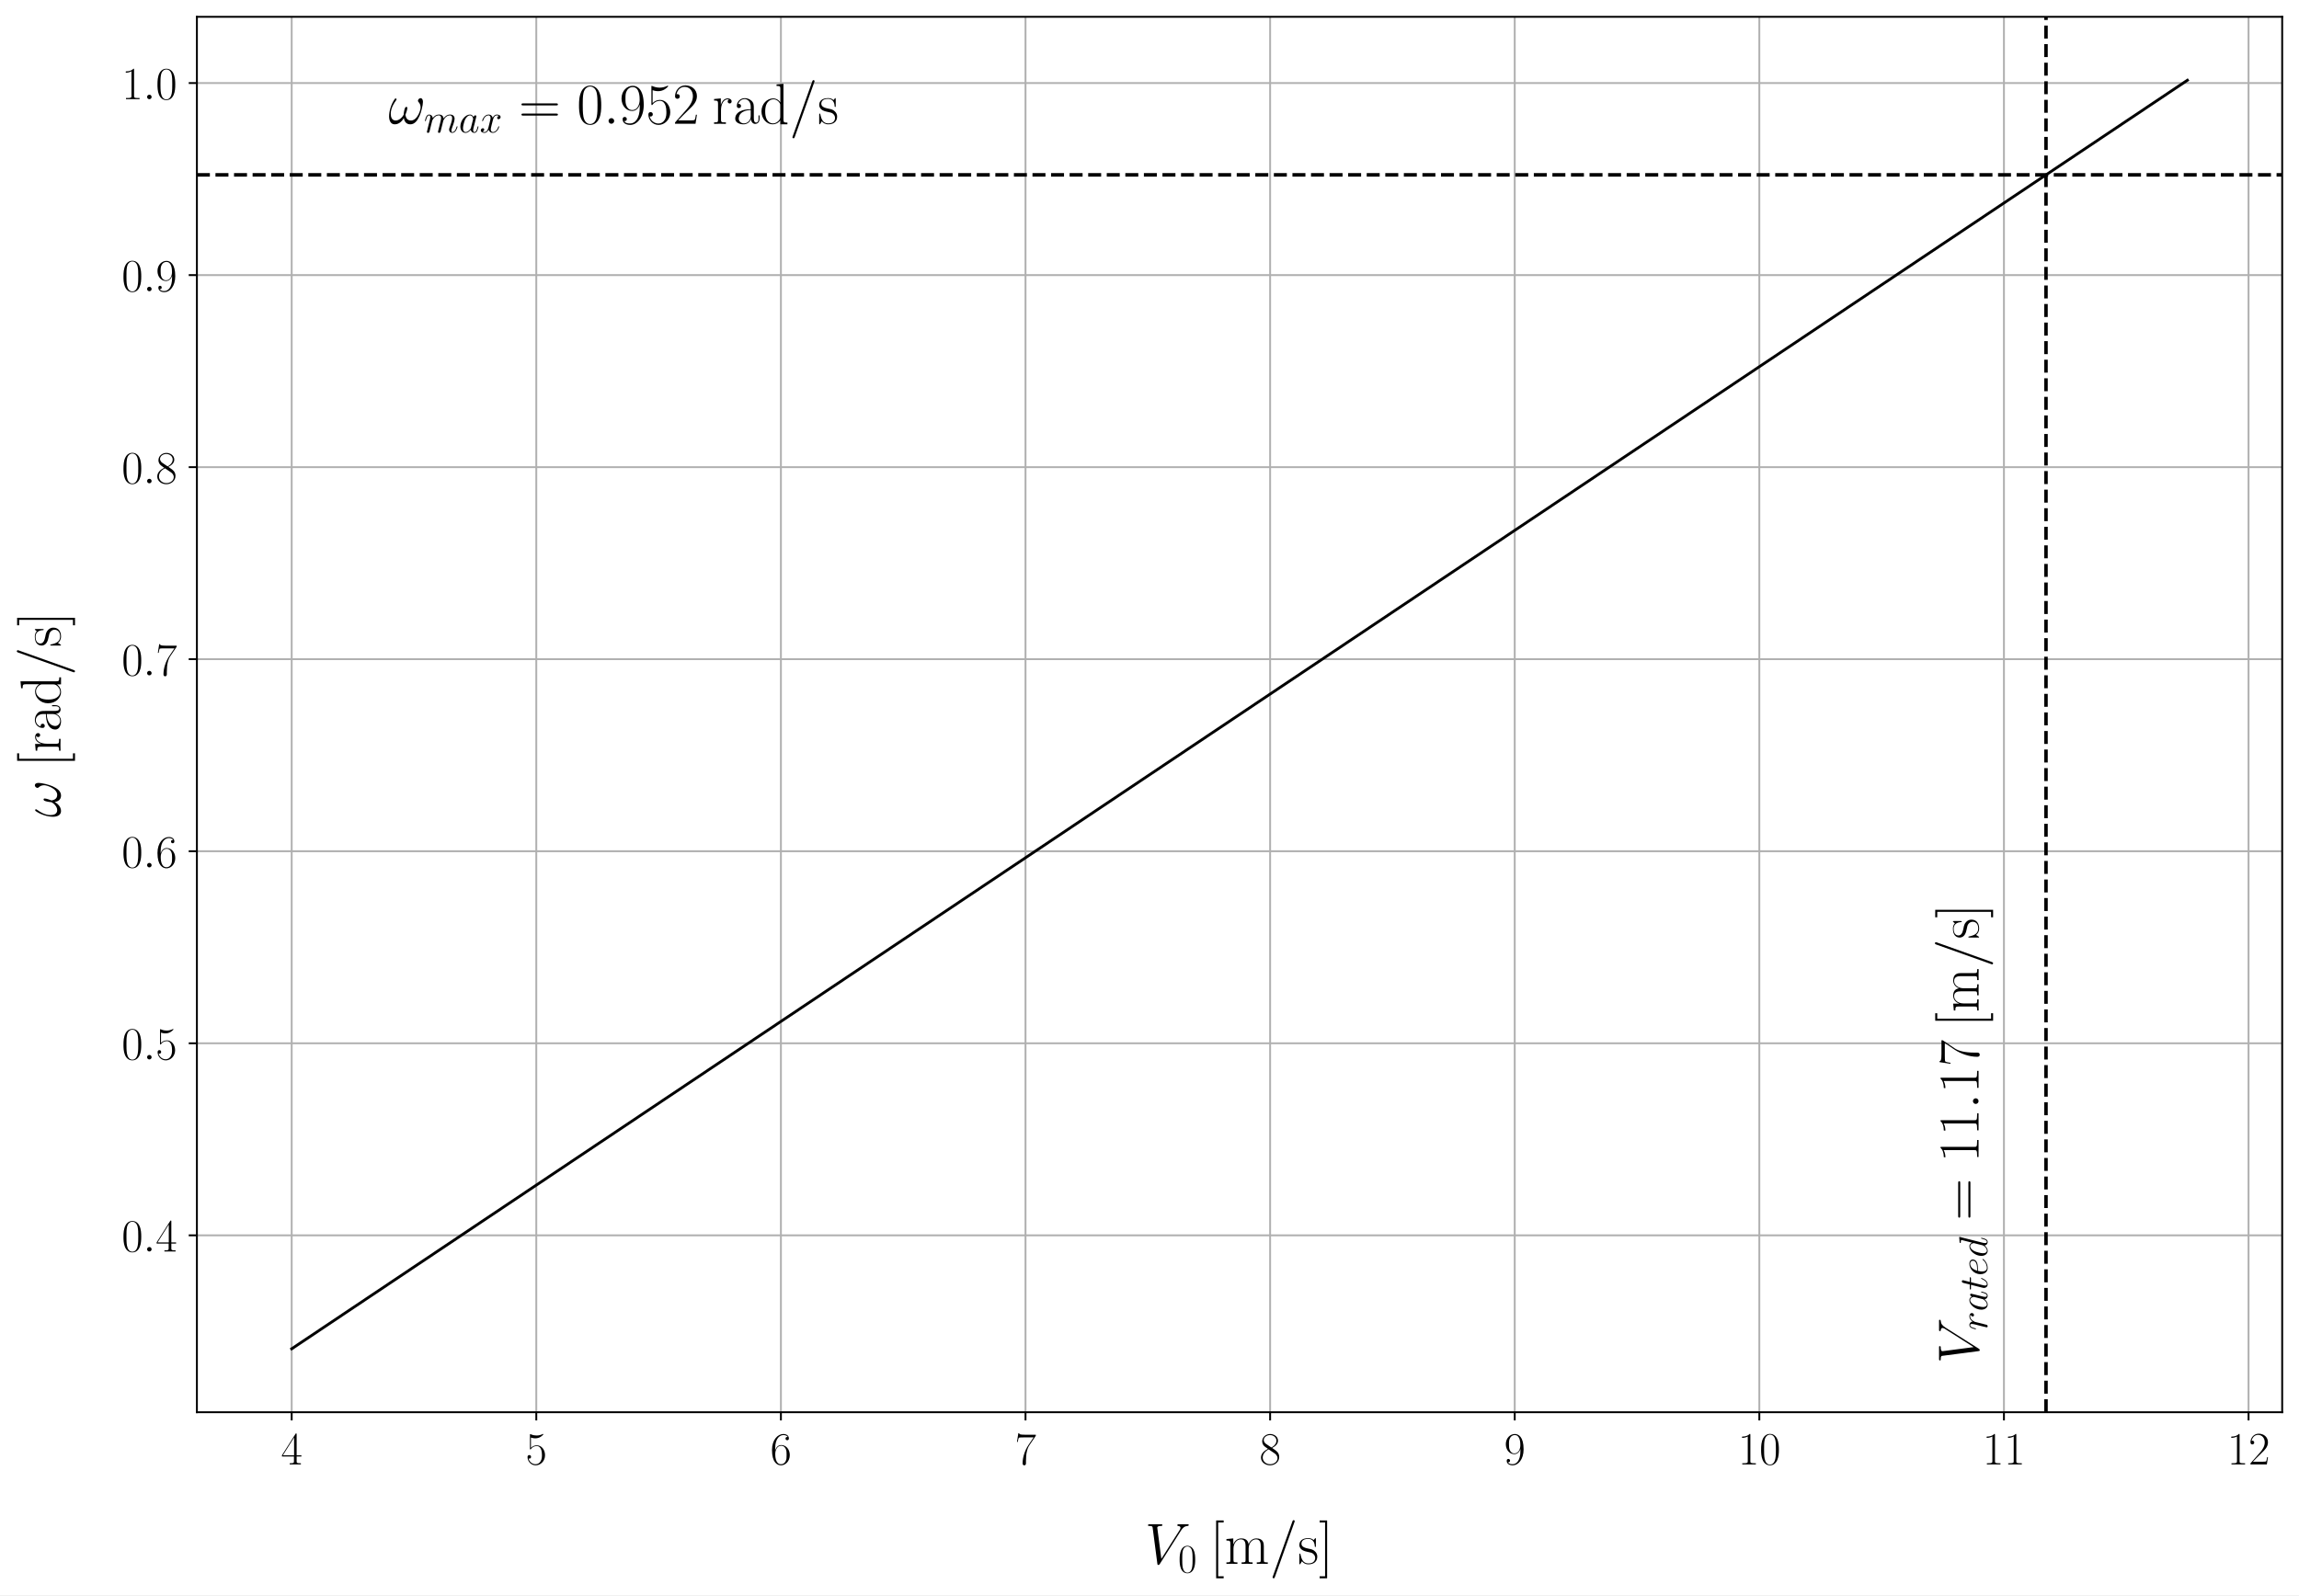
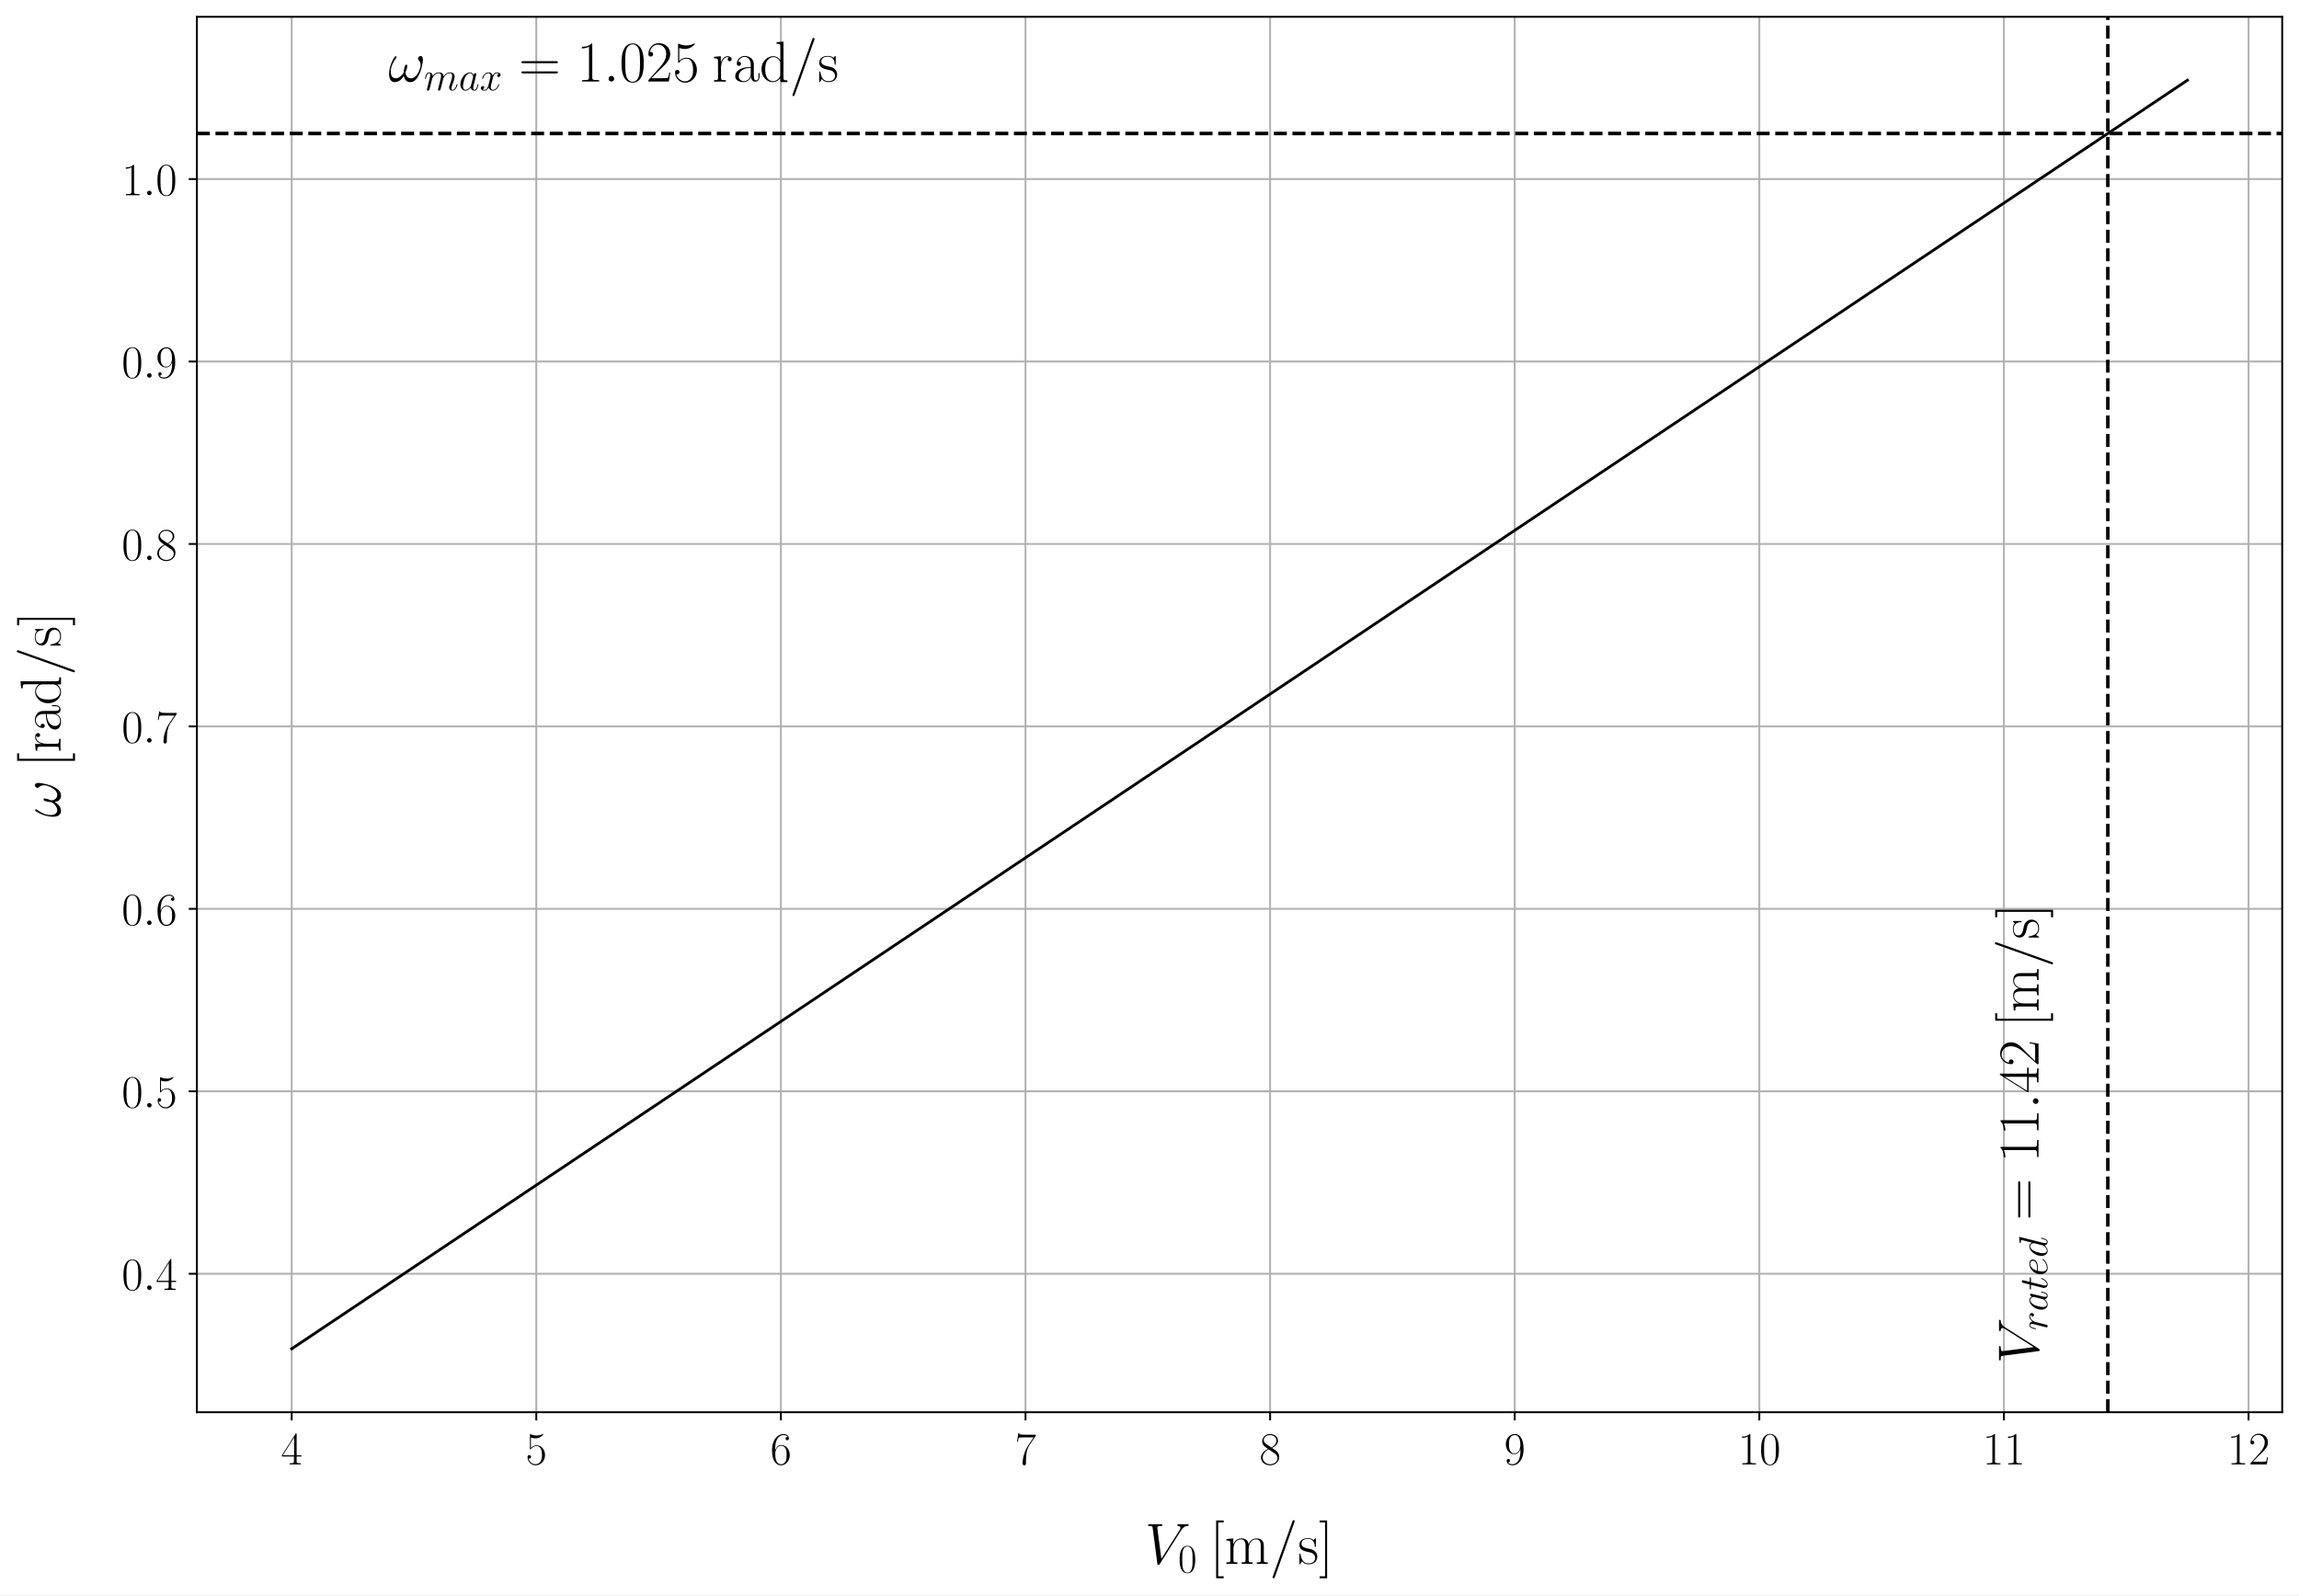
<svg xmlns="http://www.w3.org/2000/svg" xmlns:xlink="http://www.w3.org/1999/xlink" width="984.302pt" height="683.119pt" viewBox="0 0 984.302 683.119" version="1.1">
  <defs>
    <style type="text/css">*{stroke-linejoin: round; stroke-linecap: butt}</style>
  </defs>
  <g id="figure_1">
    <g id="patch_1">
      <path d="M 0 683.119  L 984.302 683.119  L 984.302 0  L 0 0  z " style="fill: #ffffff" />
    </g>
    <g id="axes_1">
      <g id="patch_2">
        <path d="M 84.302 604.8  L 977.102 604.8  L 977.102 7.2  L 84.302 7.2  z " style="fill: #ffffff" />
      </g>
      <g id="matplotlib.axis_1">
        <g id="xtick_1">
          <g id="line2d_1">
-             <path d="M 124.884 604.8  L 124.884 7.2  " clip-path="url(#pe21d56fdf6)" style="fill: none; stroke: #b0b0b0; stroke-width: 0.8; stroke-linecap: square" />
+             <path d="M 124.884 604.8  L 124.884 7.2  " clip-path="url(#p24b5af2173)" style="fill: none; stroke: #b0b0b0; stroke-width: 0.8; stroke-linecap: square" />
          </g>
          <g id="line2d_2">
            <defs>
-               <path id="me0eb60751b" d="M 0 0  L 0 3.5  " style="stroke: #000000; stroke-width: 0.8" />
+               <path id="m2cbf7dca66" d="M 0 0  L 0 3.5  " style="stroke: #000000; stroke-width: 0.8" />
            </defs>
            <g>
-               <use xlink:href="#me0eb60751b" x="124.884" y="604.8" style="stroke: #000000; stroke-width: 0.8" />
+               <use xlink:href="#m2cbf7dca66" x="124.884" y="604.8" style="stroke: #000000; stroke-width: 0.8" />
            </g>
          </g>
          <g id="text_1">
            <g transform="translate(120.315 627.137) scale(0.2 -0.2)">
              <defs>
                <path id="CMR17-34" d="M 2150 4122  C 2150 4256 2144 4256 2029 4256  L 128 1254  L 128 1088  L 1779 1088  L 1779 457  C 1779 224 1766 160 1318 160  L 1197 160  L 1197 0  C 1402 0 1747 0 1965 0  C 2182 0 2528 0 2733 0  L 2733 160  L 2611 160  C 2163 160 2150 224 2150 457  L 2150 1088  L 2803 1088  L 2803 1254  L 2150 1254  L 2150 4122  z M 1798 3703  L 1798 1254  L 256 1254  L 1798 3703  z " transform="scale(0.015625)" />
              </defs>
              <use xlink:href="#CMR17-34" transform="scale(0.996264)" />
            </g>
          </g>
        </g>
        <g id="xtick_2">
          <g id="line2d_3">
-             <path d="M 229.611 604.8  L 229.611 7.2  " clip-path="url(#pe21d56fdf6)" style="fill: none; stroke: #b0b0b0; stroke-width: 0.8; stroke-linecap: square" />
+             <path d="M 229.611 604.8  L 229.611 7.2  " clip-path="url(#p24b5af2173)" style="fill: none; stroke: #b0b0b0; stroke-width: 0.8; stroke-linecap: square" />
          </g>
          <g id="line2d_4">
            <g>
-               <use xlink:href="#me0eb60751b" x="229.611" y="604.8" style="stroke: #000000; stroke-width: 0.8" />
+               <use xlink:href="#m2cbf7dca66" x="229.611" y="604.8" style="stroke: #000000; stroke-width: 0.8" />
            </g>
          </g>
          <g id="text_2">
            <g transform="translate(225.0423 627.137) scale(0.2 -0.2)">
              <defs>
                <path id="CMR17-35" d="M 730 3692  C 794 3666 1056 3584 1325 3584  C 1920 3584 2246 3911 2432 4100  C 2432 4157 2432 4192 2394 4192  C 2387 4192 2374 4192 2323 4163  C 2099 4058 1837 3973 1517 3973  C 1325 3973 1037 3999 723 4139  C 653 4171 640 4171 634 4171  C 602 4171 595 4164 595 4037  L 595 2203  C 595 2089 595 2057 659 2057  C 691 2057 704 2070 736 2114  C 941 2401 1222 2522 1542 2522  C 1766 2522 2246 2382 2246 1289  C 2246 1085 2246 715 2054 421  C 1894 159 1645 25 1370 25  C 947 25 518 320 403 814  C 429 807 480 795 506 795  C 589 795 749 840 749 1038  C 749 1210 627 1280 506 1280  C 358 1280 262 1190 262 1011  C 262 454 704 -128 1382 -128  C 2042 -128 2669 440 2669 1264  C 2669 2030 2170 2624 1549 2624  C 1222 2624 947 2503 730 2274  L 730 3692  z " transform="scale(0.015625)" />
              </defs>
              <use xlink:href="#CMR17-35" transform="scale(0.996264)" />
            </g>
          </g>
        </g>
        <g id="xtick_3">
          <g id="line2d_5">
-             <path d="M 334.339 604.8  L 334.339 7.2  " clip-path="url(#pe21d56fdf6)" style="fill: none; stroke: #b0b0b0; stroke-width: 0.8; stroke-linecap: square" />
+             <path d="M 334.339 604.8  L 334.339 7.2  " clip-path="url(#p24b5af2173)" style="fill: none; stroke: #b0b0b0; stroke-width: 0.8; stroke-linecap: square" />
          </g>
          <g id="line2d_6">
            <g>
-               <use xlink:href="#me0eb60751b" x="334.339" y="604.8" style="stroke: #000000; stroke-width: 0.8" />
+               <use xlink:href="#m2cbf7dca66" x="334.339" y="604.8" style="stroke: #000000; stroke-width: 0.8" />
            </g>
          </g>
          <g id="text_3">
            <g transform="translate(329.7695 627.137) scale(0.2 -0.2)">
              <defs>
                <path id="CMR17-36" d="M 678 2176  C 678 3690 1395 4032 1811 4032  C 1946 4032 2272 4009 2400 3776  C 2298 3776 2106 3776 2106 3553  C 2106 3381 2246 3323 2336 3323  C 2394 3323 2566 3348 2566 3560  C 2566 3954 2246 4179 1805 4179  C 1043 4179 243 3390 243 1984  C 243 253 966 -128 1478 -128  C 2099 -128 2688 427 2688 1283  C 2688 2081 2170 2662 1517 2662  C 1126 2662 838 2407 678 1960  L 678 2176  z M 1478 25  C 691 25 691 1200 691 1436  C 691 1896 909 2560 1504 2560  C 1613 2560 1926 2560 2138 2120  C 2253 1870 2253 1609 2253 1289  C 2253 944 2253 690 2118 434  C 1978 171 1773 25 1478 25  z " transform="scale(0.015625)" />
              </defs>
              <use xlink:href="#CMR17-36" transform="scale(0.996264)" />
            </g>
          </g>
        </g>
        <g id="xtick_4">
          <g id="line2d_7">
-             <path d="M 439.066 604.8  L 439.066 7.2  " clip-path="url(#pe21d56fdf6)" style="fill: none; stroke: #b0b0b0; stroke-width: 0.8; stroke-linecap: square" />
+             <path d="M 439.066 604.8  L 439.066 7.2  " clip-path="url(#p24b5af2173)" style="fill: none; stroke: #b0b0b0; stroke-width: 0.8; stroke-linecap: square" />
          </g>
          <g id="line2d_8">
            <g>
-               <use xlink:href="#me0eb60751b" x="439.066" y="604.8" style="stroke: #000000; stroke-width: 0.8" />
+               <use xlink:href="#m2cbf7dca66" x="439.066" y="604.8" style="stroke: #000000; stroke-width: 0.8" />
            </g>
          </g>
          <g id="text_4">
            <g transform="translate(434.4968 627.137) scale(0.2 -0.2)">
              <defs>
                <path id="CMR17-37" d="M 2886 3941  L 2886 4081  L 1382 4081  C 634 4081 621 4165 595 4288  L 480 4288  L 294 3094  L 410 3094  C 429 3215 474 3540 550 3661  C 589 3712 1062 3712 1171 3712  L 2579 3712  L 1869 2661  C 1395 1954 1069 999 1069 165  C 1069 89 1069 -128 1299 -128  C 1530 -128 1530 89 1530 171  L 1530 465  C 1530 1508 1709 2196 2003 2636  L 2886 3941  z " transform="scale(0.015625)" />
              </defs>
              <use xlink:href="#CMR17-37" transform="scale(0.996264)" />
            </g>
          </g>
        </g>
        <g id="xtick_5">
          <g id="line2d_9">
-             <path d="M 543.793 604.8  L 543.793 7.2  " clip-path="url(#pe21d56fdf6)" style="fill: none; stroke: #b0b0b0; stroke-width: 0.8; stroke-linecap: square" />
+             <path d="M 543.793 604.8  L 543.793 7.2  " clip-path="url(#p24b5af2173)" style="fill: none; stroke: #b0b0b0; stroke-width: 0.8; stroke-linecap: square" />
          </g>
          <g id="line2d_10">
            <g>
-               <use xlink:href="#me0eb60751b" x="543.793" y="604.8" style="stroke: #000000; stroke-width: 0.8" />
+               <use xlink:href="#m2cbf7dca66" x="543.793" y="604.8" style="stroke: #000000; stroke-width: 0.8" />
            </g>
          </g>
          <g id="text_5">
            <g transform="translate(539.2241 627.137) scale(0.2 -0.2)">
              <defs>
                <path id="CMR17-38" d="M 1741 2264  C 2144 2467 2554 2773 2554 3263  C 2554 3841 1990 4179 1472 4179  C 890 4179 378 3759 378 3180  C 378 3021 416 2747 666 2505  C 730 2442 998 2251 1171 2130  C 883 1983 211 1634 211 934  C 211 279 838 -128 1459 -128  C 2144 -128 2720 362 2720 1010  C 2720 1590 2330 1857 2074 2029  L 1741 2264  z M 902 2822  C 851 2854 595 3051 595 3351  C 595 3739 998 4032 1459 4032  C 1965 4032 2336 3676 2336 3262  C 2336 2669 1670 2331 1638 2331  C 1632 2331 1626 2331 1574 2370  L 902 2822  z M 2080 1519  C 2176 1449 2483 1240 2483 851  C 2483 381 2010 25 1472 25  C 890 25 448 438 448 940  C 448 1443 838 1862 1280 2060  L 2080 1519  z " transform="scale(0.015625)" />
              </defs>
              <use xlink:href="#CMR17-38" transform="scale(0.996264)" />
            </g>
          </g>
        </g>
        <g id="xtick_6">
          <g id="line2d_11">
-             <path d="M 648.52 604.8  L 648.52 7.2  " clip-path="url(#pe21d56fdf6)" style="fill: none; stroke: #b0b0b0; stroke-width: 0.8; stroke-linecap: square" />
+             <path d="M 648.52 604.8  L 648.52 7.2  " clip-path="url(#p24b5af2173)" style="fill: none; stroke: #b0b0b0; stroke-width: 0.8; stroke-linecap: square" />
          </g>
          <g id="line2d_12">
            <g>
-               <use xlink:href="#me0eb60751b" x="648.52" y="604.8" style="stroke: #000000; stroke-width: 0.8" />
+               <use xlink:href="#m2cbf7dca66" x="648.52" y="604.8" style="stroke: #000000; stroke-width: 0.8" />
            </g>
          </g>
          <g id="text_6">
            <g transform="translate(643.9514 627.137) scale(0.2 -0.2)">
              <defs>
                <path id="CMR17-39" d="M 2253 1864  C 2253 464 1670 31 1190 31  C 1043 31 685 31 538 294  C 704 268 826 357 826 518  C 826 692 685 749 595 749  C 538 749 365 723 365 506  C 365 71 742 -128 1203 -128  C 1939 -128 2688 674 2688 2073  C 2688 3817 1971 4179 1485 4179  C 851 4179 243 3628 243 2778  C 243 1991 762 1408 1414 1408  C 1952 1408 2189 1903 2253 2112  L 2253 1864  z M 1427 1510  C 1254 1510 1011 1542 813 1922  C 678 2169 678 2461 678 2771  C 678 3146 678 3405 858 3684  C 947 3817 1114 4032 1485 4032  C 2240 4032 2240 2885 2240 2632  C 2240 2182 2035 1510 1427 1510  z " transform="scale(0.015625)" />
              </defs>
              <use xlink:href="#CMR17-39" transform="scale(0.996264)" />
            </g>
          </g>
        </g>
        <g id="xtick_7">
          <g id="line2d_13">
-             <path d="M 753.248 604.8  L 753.248 7.2  " clip-path="url(#pe21d56fdf6)" style="fill: none; stroke: #b0b0b0; stroke-width: 0.8; stroke-linecap: square" />
+             <path d="M 753.248 604.8  L 753.248 7.2  " clip-path="url(#p24b5af2173)" style="fill: none; stroke: #b0b0b0; stroke-width: 0.8; stroke-linecap: square" />
          </g>
          <g id="line2d_14">
            <g>
-               <use xlink:href="#me0eb60751b" x="753.248" y="604.8" style="stroke: #000000; stroke-width: 0.8" />
+               <use xlink:href="#m2cbf7dca66" x="753.248" y="604.8" style="stroke: #000000; stroke-width: 0.8" />
            </g>
          </g>
          <g id="text_7">
            <g transform="translate(744.1096 627.137) scale(0.2 -0.2)">
              <defs>
                <path id="CMR17-31" d="M 1702 4058  C 1702 4192 1696 4192 1606 4192  C 1357 3916 979 3827 621 3827  C 602 3827 570 3827 563 3808  C 557 3795 557 3782 557 3648  C 755 3648 1088 3686 1344 3839  L 1344 461  C 1344 236 1331 160 781 160  L 589 160  L 589 0  C 896 0 1216 0 1523 0  C 1830 0 2150 0 2458 0  L 2458 160  L 2266 160  C 1715 160 1702 230 1702 458  L 1702 4058  z " transform="scale(0.015625)" />
                <path id="CMR17-30" d="M 2688 2025  C 2688 2416 2682 3080 2413 3591  C 2176 4039 1798 4198 1466 4198  C 1158 4198 768 4058 525 3597  C 269 3118 243 2524 243 2025  C 243 1661 250 1106 448 619  C 723 -39 1216 -128 1466 -128  C 1760 -128 2208 -7 2470 600  C 2662 1042 2688 1559 2688 2025  z M 1466 -26  C 1056 -26 813 325 723 812  C 653 1188 653 1738 653 2096  C 653 2588 653 2997 736 3387  C 858 3929 1216 4096 1466 4096  C 1728 4096 2067 3923 2189 3400  C 2272 3036 2278 2607 2278 2096  C 2278 1680 2278 1169 2202 792  C 2067 95 1690 -26 1466 -26  z " transform="scale(0.015625)" />
              </defs>
              <use xlink:href="#CMR17-31" transform="scale(0.996264)" />
              <use xlink:href="#CMR17-30" transform="translate(45.69048 0) scale(0.996264)" />
            </g>
          </g>
        </g>
        <g id="xtick_8">
          <g id="line2d_15">
-             <path d="M 857.975 604.8  L 857.975 7.2  " clip-path="url(#pe21d56fdf6)" style="fill: none; stroke: #b0b0b0; stroke-width: 0.8; stroke-linecap: square" />
+             <path d="M 857.975 604.8  L 857.975 7.2  " clip-path="url(#p24b5af2173)" style="fill: none; stroke: #b0b0b0; stroke-width: 0.8; stroke-linecap: square" />
          </g>
          <g id="line2d_16">
            <g>
-               <use xlink:href="#me0eb60751b" x="857.975" y="604.8" style="stroke: #000000; stroke-width: 0.8" />
+               <use xlink:href="#m2cbf7dca66" x="857.975" y="604.8" style="stroke: #000000; stroke-width: 0.8" />
            </g>
          </g>
          <g id="text_8">
            <g transform="translate(848.8369 627.137) scale(0.2 -0.2)">
              <use xlink:href="#CMR17-31" transform="scale(0.996264)" />
              <use xlink:href="#CMR17-31" transform="translate(45.69048 0) scale(0.996264)" />
            </g>
          </g>
        </g>
        <g id="xtick_9">
          <g id="line2d_17">
-             <path d="M 962.702 604.8  L 962.702 7.2  " clip-path="url(#pe21d56fdf6)" style="fill: none; stroke: #b0b0b0; stroke-width: 0.8; stroke-linecap: square" />
+             <path d="M 962.702 604.8  L 962.702 7.2  " clip-path="url(#p24b5af2173)" style="fill: none; stroke: #b0b0b0; stroke-width: 0.8; stroke-linecap: square" />
          </g>
          <g id="line2d_18">
            <g>
-               <use xlink:href="#me0eb60751b" x="962.702" y="604.8" style="stroke: #000000; stroke-width: 0.8" />
+               <use xlink:href="#m2cbf7dca66" x="962.702" y="604.8" style="stroke: #000000; stroke-width: 0.8" />
            </g>
          </g>
          <g id="text_9">
            <g transform="translate(953.5641 627.137) scale(0.2 -0.2)">
              <defs>
                <path id="CMR17-32" d="M 2669 989  L 2554 989  C 2490 536 2438 459 2413 420  C 2381 369 1920 369 1830 369  L 602 369  C 832 619 1280 1072 1824 1597  C 2214 1967 2669 2402 2669 3035  C 2669 3790 2067 4224 1395 4224  C 691 4224 262 3604 262 3030  C 262 2780 448 2748 525 2748  C 589 2748 781 2787 781 3010  C 781 3207 614 3264 525 3264  C 486 3264 448 3258 422 3245  C 544 3790 915 4058 1306 4058  C 1862 4058 2227 3617 2227 3035  C 2227 2479 1901 2000 1536 1584  L 262 146  L 262 0  L 2515 0  L 2669 989  z " transform="scale(0.015625)" />
              </defs>
              <use xlink:href="#CMR17-31" transform="scale(0.996264)" />
              <use xlink:href="#CMR17-32" transform="translate(45.69048 0) scale(0.996264)" />
            </g>
          </g>
        </g>
        <g id="text_10">
          <g transform="translate(490.1744 669.6926) scale(0.25 -0.25)">
            <defs>
              <path id="CMMI12-56" d="M 3962 3640  C 4179 3984 4378 4136 4704 4162  C 4768 4168 4819 4168 4819 4282  C 4819 4308 4806 4346 4749 4346  C 4634 4346 4358 4346 4243 4346  C 4058 4346 3866 4346 3686 4346  C 3635 4346 3571 4346 3571 4226  C 3571 4168 3629 4162 3654 4162  C 3891 4143 3917 4029 3917 3952  C 3917 3857 3827 3710 3821 3704  L 1811 540  L 1363 3969  C 1363 4160 1696 4160 1766 4160  C 1862 4160 1920 4160 1920 4282  C 1920 4346 1850 4346 1830 4346  C 1722 4346 1594 4346 1485 4346  L 1126 4346  C 659 4346 467 4346 461 4346  C 422 4346 346 4346 346 4230  C 346 4160 390 4160 493 4160  C 819 4160 838 4102 858 3944  L 1370 24  C 1389 -109 1389 -128 1478 -128  C 1555 -128 1587 -109 1651 -8  L 3962 3640  z " transform="scale(0.015625)" />
              <path id="CMR17-5b" d="M 1504 -1600  L 1504 -1377  L 902 -1377  L 902 4544  L 1504 4544  L 1504 4767  L 678 4767  L 678 -1600  L 1504 -1600  z " transform="scale(0.015625)" />
              <path id="CMR17-6d" d="M 4326 1933  C 4326 2252 4269 2790 3507 2790  C 3072 2790 2771 2496 2656 2151  L 2650 2151  C 2573 2676 2195 2790 1837 2790  C 1331 2790 1069 2400 973 2144  L 966 2144  L 966 2790  L 211 2720  L 211 2554  C 589 2554 646 2515 646 2208  L 646 428  C 646 184 621 153 211 153  L 211 -13  C 365 0 646 0 813 0  C 979 0 1267 0 1421 -13  L 1421 153  C 1011 153 986 178 986 428  L 986 1658  C 986 2247 1344 2688 1792 2688  C 2266 2688 2317 2266 2317 1958  L 2317 428  C 2317 184 2291 153 1882 153  L 1882 -13  C 2035 0 2317 0 2483 0  C 2650 0 2938 0 3091 -13  L 3091 153  C 2682 153 2656 178 2656 428  L 2656 1658  C 2656 2247 3014 2688 3462 2688  C 3936 2688 3987 2266 3987 1958  L 3987 428  C 3987 184 3962 153 3552 153  L 3552 -13  C 3706 0 3987 0 4154 0  C 4320 0 4608 0 4762 -13  L 4762 153  C 4352 153 4326 178 4326 428  L 4326 1933  z " transform="scale(0.015625)" />
              <path id="CMMI12-3d" d="M 2746 4562  C 2746 4569 2784 4666 2784 4678  C 2784 4755 2720 4800 2669 4800  C 2637 4800 2579 4800 2528 4659  L 384 -1363  C 384 -1370 346 -1465 346 -1478  C 346 -1555 410 -1600 461 -1600  C 499 -1600 557 -1593 602 -1459  L 2746 4562  z " transform="scale(0.015625)" />
              <path id="CMR17-73" d="M 1978 2697  C 1978 2813 1971 2819 1933 2819  C 1907 2819 1901 2813 1824 2717  C 1805 2691 1747 2626 1728 2601  C 1523 2819 1235 2819 1126 2819  C 416 2819 160 2447 160 2076  C 160 1498 813 1365 998 1325  C 1402 1243 1542 1217 1677 1101  C 1760 1025 1901 884 1901 654  C 1901 384 1747 38 1158 38  C 602 38 403 460 288 1021  C 269 1110 269 1117 218 1117  C 166 1117 160 1110 160 983  L 160 63  C 160 -51 166 -58 205 -58  C 237 -58 243 -51 275 0  C 314 57 410 211 448 276  C 576 103 800 -64 1158 -64  C 1792 -64 2131 283 2131 784  C 2131 1112 1958 1285 1875 1362  C 1683 1561 1459 1606 1190 1657  C 838 1735 390 1825 390 2217  C 390 2383 480 2737 1126 2737  C 1811 2737 1850 2094 1862 1888  C 1869 1856 1901 1849 1920 1849  C 1978 1849 1978 1869 1978 1978  L 1978 2697  z " transform="scale(0.015625)" />
              <path id="CMR17-5d" d="M 915 4767  L 90 4767  L 90 4544  L 691 4544  L 691 -1377  L 90 -1377  L 90 -1600  L 915 -1600  L 915 4767  z " transform="scale(0.015625)" />
            </defs>
            <use xlink:href="#CMMI12-56" transform="scale(0.996264)" />
            <use xlink:href="#CMR17-30" transform="translate(56.86958 -14.94392) scale(0.697382)" />
            <use xlink:href="#CMR17-5b" transform="translate(111.4901 0) scale(0.996264)" />
            <use xlink:href="#CMR17-6d" transform="translate(136.3612 0) scale(0.996264)" />
            <use xlink:href="#CMMI12-3d" transform="translate(213.2807 0) scale(0.996264)" />
            <use xlink:href="#CMR17-73" transform="translate(262.0557 0) scale(0.996264)" />
            <use xlink:href="#CMR17-5d" transform="translate(297.857 0) scale(0.996264)" />
          </g>
        </g>
      </g>
      <g id="matplotlib.axis_2">
        <g id="ytick_1">
          <g id="line2d_19">
-             <path d="M 84.302 529.046  L 977.102 529.046  " clip-path="url(#pe21d56fdf6)" style="fill: none; stroke: #b0b0b0; stroke-width: 0.8; stroke-linecap: square" />
+             <path d="M 84.302 545.496  L 977.102 545.496  " clip-path="url(#p24b5af2173)" style="fill: none; stroke: #b0b0b0; stroke-width: 0.8; stroke-linecap: square" />
          </g>
          <g id="line2d_20">
            <defs>
-               <path id="m4968d7d6da" d="M 0 0  L -3.5 0  " style="stroke: #000000; stroke-width: 0.8" />
+               <path id="m9edbbf45e1" d="M 0 0  L -3.5 0  " style="stroke: #000000; stroke-width: 0.8" />
            </defs>
            <g>
-               <use xlink:href="#m4968d7d6da" x="84.302" y="529.046" style="stroke: #000000; stroke-width: 0.8" />
+               <use xlink:href="#m9edbbf45e1" x="84.302" y="545.496" style="stroke: #000000; stroke-width: 0.8" />
            </g>
          </g>
          <g id="text_11">
-             <g transform="translate(52.1066 535.9647) scale(0.2 -0.2)">
+             <g transform="translate(52.1066 552.4141) scale(0.2 -0.2)">
              <defs>
                <path id="CMMI12-3a" d="M 1178 307  C 1178 492 1024 619 870 619  C 685 619 557 466 557 313  C 557 128 710 0 864 0  C 1050 0 1178 153 1178 307  z " transform="scale(0.015625)" />
              </defs>
              <use xlink:href="#CMR17-30" transform="scale(0.996264)" />
              <use xlink:href="#CMMI12-3a" transform="translate(45.69048 0) scale(0.996264)" />
              <use xlink:href="#CMR17-34" transform="translate(72.78765 0) scale(0.996264)" />
            </g>
          </g>
        </g>
        <g id="ytick_2">
          <g id="line2d_21">
-             <path d="M 84.302 446.799  L 977.102 446.799  " clip-path="url(#pe21d56fdf6)" style="fill: none; stroke: #b0b0b0; stroke-width: 0.8; stroke-linecap: square" />
+             <path d="M 84.302 467.361  L 977.102 467.361  " clip-path="url(#p24b5af2173)" style="fill: none; stroke: #b0b0b0; stroke-width: 0.8; stroke-linecap: square" />
          </g>
          <g id="line2d_22">
            <g>
-               <use xlink:href="#m4968d7d6da" x="84.302" y="446.799" style="stroke: #000000; stroke-width: 0.8" />
+               <use xlink:href="#m9edbbf45e1" x="84.302" y="467.361" style="stroke: #000000; stroke-width: 0.8" />
            </g>
          </g>
          <g id="text_12">
-             <g transform="translate(52.1066 453.7174) scale(0.2 -0.2)">
+             <g transform="translate(52.1066 474.2793) scale(0.2 -0.2)">
              <use xlink:href="#CMR17-30" transform="scale(0.996264)" />
              <use xlink:href="#CMMI12-3a" transform="translate(45.69048 0) scale(0.996264)" />
              <use xlink:href="#CMR17-35" transform="translate(72.78765 0) scale(0.996264)" />
            </g>
          </g>
        </g>
        <g id="ytick_3">
          <g id="line2d_23">
-             <path d="M 84.302 364.552  L 977.102 364.552  " clip-path="url(#pe21d56fdf6)" style="fill: none; stroke: #b0b0b0; stroke-width: 0.8; stroke-linecap: square" />
+             <path d="M 84.302 389.226  L 977.102 389.226  " clip-path="url(#p24b5af2173)" style="fill: none; stroke: #b0b0b0; stroke-width: 0.8; stroke-linecap: square" />
          </g>
          <g id="line2d_24">
            <g>
-               <use xlink:href="#m4968d7d6da" x="84.302" y="364.552" style="stroke: #000000; stroke-width: 0.8" />
+               <use xlink:href="#m9edbbf45e1" x="84.302" y="389.226" style="stroke: #000000; stroke-width: 0.8" />
            </g>
          </g>
          <g id="text_13">
-             <g transform="translate(52.1066 371.4702) scale(0.2 -0.2)">
+             <g transform="translate(52.1066 396.1444) scale(0.2 -0.2)">
              <use xlink:href="#CMR17-30" transform="scale(0.996264)" />
              <use xlink:href="#CMMI12-3a" transform="translate(45.69048 0) scale(0.996264)" />
              <use xlink:href="#CMR17-36" transform="translate(72.78765 0) scale(0.996264)" />
            </g>
          </g>
        </g>
        <g id="ytick_4">
          <g id="line2d_25">
-             <path d="M 84.302 282.304  L 977.102 282.304  " clip-path="url(#pe21d56fdf6)" style="fill: none; stroke: #b0b0b0; stroke-width: 0.8; stroke-linecap: square" />
+             <path d="M 84.302 311.091  L 977.102 311.091  " clip-path="url(#p24b5af2173)" style="fill: none; stroke: #b0b0b0; stroke-width: 0.8; stroke-linecap: square" />
          </g>
          <g id="line2d_26">
            <g>
-               <use xlink:href="#m4968d7d6da" x="84.302" y="282.304" style="stroke: #000000; stroke-width: 0.8" />
+               <use xlink:href="#m9edbbf45e1" x="84.302" y="311.091" style="stroke: #000000; stroke-width: 0.8" />
            </g>
          </g>
          <g id="text_14">
-             <g transform="translate(52.1066 289.223) scale(0.2 -0.2)">
+             <g transform="translate(52.1066 318.0095) scale(0.2 -0.2)">
              <use xlink:href="#CMR17-30" transform="scale(0.996264)" />
              <use xlink:href="#CMMI12-3a" transform="translate(45.69048 0) scale(0.996264)" />
              <use xlink:href="#CMR17-37" transform="translate(72.78765 0) scale(0.996264)" />
            </g>
          </g>
        </g>
        <g id="ytick_5">
          <g id="line2d_27">
-             <path d="M 84.302 200.057  L 977.102 200.057  " clip-path="url(#pe21d56fdf6)" style="fill: none; stroke: #b0b0b0; stroke-width: 0.8; stroke-linecap: square" />
+             <path d="M 84.302 232.956  L 977.102 232.956  " clip-path="url(#p24b5af2173)" style="fill: none; stroke: #b0b0b0; stroke-width: 0.8; stroke-linecap: square" />
          </g>
          <g id="line2d_28">
            <g>
-               <use xlink:href="#m4968d7d6da" x="84.302" y="200.057" style="stroke: #000000; stroke-width: 0.8" />
+               <use xlink:href="#m9edbbf45e1" x="84.302" y="232.956" style="stroke: #000000; stroke-width: 0.8" />
            </g>
          </g>
          <g id="text_15">
-             <g transform="translate(52.1066 206.9757) scale(0.2 -0.2)">
+             <g transform="translate(52.1066 239.8746) scale(0.2 -0.2)">
              <use xlink:href="#CMR17-30" transform="scale(0.996264)" />
              <use xlink:href="#CMMI12-3a" transform="translate(45.69048 0) scale(0.996264)" />
              <use xlink:href="#CMR17-38" transform="translate(72.78765 0) scale(0.996264)" />
            </g>
          </g>
        </g>
        <g id="ytick_6">
          <g id="line2d_29">
-             <path d="M 84.302 117.81  L 977.102 117.81  " clip-path="url(#pe21d56fdf6)" style="fill: none; stroke: #b0b0b0; stroke-width: 0.8; stroke-linecap: square" />
+             <path d="M 84.302 154.821  L 977.102 154.821  " clip-path="url(#p24b5af2173)" style="fill: none; stroke: #b0b0b0; stroke-width: 0.8; stroke-linecap: square" />
          </g>
          <g id="line2d_30">
            <g>
-               <use xlink:href="#m4968d7d6da" x="84.302" y="117.81" style="stroke: #000000; stroke-width: 0.8" />
+               <use xlink:href="#m9edbbf45e1" x="84.302" y="154.821" style="stroke: #000000; stroke-width: 0.8" />
            </g>
          </g>
          <g id="text_16">
-             <g transform="translate(52.1066 124.7285) scale(0.2 -0.2)">
+             <g transform="translate(52.1066 161.7397) scale(0.2 -0.2)">
              <use xlink:href="#CMR17-30" transform="scale(0.996264)" />
              <use xlink:href="#CMMI12-3a" transform="translate(45.69048 0) scale(0.996264)" />
              <use xlink:href="#CMR17-39" transform="translate(72.78765 0) scale(0.996264)" />
            </g>
          </g>
        </g>
        <g id="ytick_7">
          <g id="line2d_31">
-             <path d="M 84.302 35.563  L 977.102 35.563  " clip-path="url(#pe21d56fdf6)" style="fill: none; stroke: #b0b0b0; stroke-width: 0.8; stroke-linecap: square" />
+             <path d="M 84.302 76.686  L 977.102 76.686  " clip-path="url(#p24b5af2173)" style="fill: none; stroke: #b0b0b0; stroke-width: 0.8; stroke-linecap: square" />
          </g>
          <g id="line2d_32">
            <g>
-               <use xlink:href="#m4968d7d6da" x="84.302" y="35.563" style="stroke: #000000; stroke-width: 0.8" />
+               <use xlink:href="#m9edbbf45e1" x="84.302" y="76.686" style="stroke: #000000; stroke-width: 0.8" />
            </g>
          </g>
          <g id="text_17">
-             <g transform="translate(52.1066 42.48121) scale(0.2 -0.2)">
+             <g transform="translate(52.1066 83.60483) scale(0.2 -0.2)">
              <use xlink:href="#CMR17-31" transform="scale(0.996264)" />
              <use xlink:href="#CMMI12-3a" transform="translate(45.69048 0) scale(0.996264)" />
              <use xlink:href="#CMR17-30" transform="translate(72.78765 0) scale(0.996264)" />
            </g>
          </g>
        </g>
        <g id="text_18">
          <g transform="translate(25.87995 350.0803) rotate(-90) scale(0.25 -0.25)">
            <defs>
              <path id="CMMI12-21" d="M 3802 2395  C 3802 2580 3750 2816 3526 2816  C 3398 2816 3251 2657 3251 2529  C 3251 2472 3277 2434 3328 2376  C 3424 2268 3546 2096 3546 1797  C 3546 1567 3405 1204 3302 1007  C 3123 656 2829 357 2496 357  C 2093 357 1939 615 1869 975  C 1939 1143 2086 1560 2086 1728  C 2086 1798 2061 1856 1978 1856  C 1933 1856 1882 1831 1850 1779  C 1760 1638 1677 1129 1683 994  C 1562 756 1216 357 806 357  C 378 357 262 733 262 1096  C 262 1758 678 2338 794 2497  C 858 2593 902 2657 902 2669  C 902 2714 877 2784 819 2784  C 717 2784 685 2701 634 2625  C 307 2121 77 1414 77 803  C 77 408 224 -64 704 -64  C 1235 -64 1568 391 1702 634  C 1754 275 1946 -64 2413 -64  C 2899 -64 3206 363 3437 879  C 3603 1249 3802 2045 3802 2395  z " transform="scale(0.015625)" />
              <path id="CMR17-72" d="M 960 1497  C 960 2112 1222 2688 1702 2688  C 1747 2688 1792 2682 1837 2662  C 1837 2662 1696 2617 1696 2452  C 1696 2298 1818 2234 1914 2234  C 1990 2234 2131 2279 2131 2458  C 2131 2663 1926 2790 1709 2790  C 1222 2790 1011 2317 947 2093  L 941 2093  L 941 2790  L 198 2720  L 198 2554  C 576 2554 634 2515 634 2208  L 634 428  C 634 184 608 153 198 153  L 198 -13  C 352 0 646 0 813 0  C 998 0 1325 0 1498 -13  L 1498 153  C 1037 153 960 153 960 440  L 960 1497  z " transform="scale(0.015625)" />
              <path id="CMR17-61" d="M 2304 1653  C 2304 2072 2304 2294 2035 2543  C 1798 2752 1523 2816 1306 2816  C 800 2816 435 2407 435 1971  C 435 1728 627 1728 666 1728  C 749 1728 896 1778 896 1954  C 896 2112 774 2181 666 2181  C 640 2181 608 2174 589 2168  C 723 2592 1069 2714 1293 2714  C 1613 2714 1965 2429 1965 1885  L 1965 1600  C 1587 1600 1133 1549 774 1357  C 371 1133 256 813 256 570  C 256 77 832 -64 1171 -64  C 1523 -64 1850 139 1990 511  C 2003 233 2182 -18 2464 -18  C 2598 -18 2938 70 2938 567  L 2938 920  L 2822 920  L 2822 562  C 2822 178 2650 128 2566 128  C 2304 128 2304 458 2304 738  L 2304 1653  z M 1965 870  C 1965 317 1568 38 1216 38  C 896 38 646 275 646 570  C 646 761 730 1100 1101 1305  C 1408 1478 1760 1504 1965 1504  L 1965 870  z " transform="scale(0.015625)" />
              <path id="CMR17-64" d="M 1869 4326  L 1869 4160  C 2246 4160 2304 4122 2304 3820  L 2304 2345  C 2278 2377 2016 2790 1498 2790  C 845 2790 211 2208 211 1364  C 211 525 806 -64 1434 -64  C 1978 -64 2259 337 2291 380  L 2291 -63  L 3066 -63  L 3066 128  C 2688 128 2630 166 2630 473  L 2630 4396  L 1869 4326  z M 2291 755  C 2291 563 2176 390 2029 262  C 1811 70 1594 38 1472 38  C 1286 38 621 134 621 1356  C 621 2612 1363 2688 1530 2688  C 1824 2688 2061 2522 2208 2291  C 2291 2157 2291 2138 2291 2023  L 2291 755  z " transform="scale(0.015625)" />
            </defs>
            <use xlink:href="#CMMI12-21" transform="scale(0.996264)" />
            <use xlink:href="#CMR17-5b" transform="translate(86.45755 0) scale(0.996264)" />
            <use xlink:href="#CMR17-72" transform="translate(111.3286 0) scale(0.996264)" />
            <use xlink:href="#CMR17-61" transform="translate(146.6094 0) scale(0.996264)" />
            <use xlink:href="#CMR17-64" transform="translate(192.2999 0) scale(0.996264)" />
            <use xlink:href="#CMMI12-3d" transform="translate(243.1952 0) scale(0.996264)" />
            <use xlink:href="#CMR17-73" transform="translate(291.9701 0) scale(0.996264)" />
            <use xlink:href="#CMR17-5d" transform="translate(327.7715 0) scale(0.996264)" />
          </g>
        </g>
      </g>
      <g id="line2d_33">
-         <path d="M 84.302 74.886  L 977.102 74.886  " clip-path="url(#pe21d56fdf6)" style="fill: none; stroke-dasharray: 5.55,2.4; stroke-dashoffset: 0; stroke: #000000; stroke-width: 1.5" />
+         <path d="M 84.302 57.167  L 977.102 57.167  " clip-path="url(#p24b5af2173)" style="fill: none; stroke-dasharray: 5.55,2.4; stroke-dashoffset: 0; stroke: #000000; stroke-width: 1.5" />
      </g>
      <g id="line2d_34">
-         <path d="M 875.98 604.8  L 875.98 7.2  " clip-path="url(#pe21d56fdf6)" style="fill: none; stroke-dasharray: 5.55,2.4; stroke-dashoffset: 0; stroke: #000000; stroke-width: 1.5" />
+         <path d="M 902.452 604.8  L 902.452 7.2  " clip-path="url(#p24b5af2173)" style="fill: none; stroke-dasharray: 5.55,2.4; stroke-dashoffset: 0; stroke: #000000; stroke-width: 1.5" />
      </g>
      <g id="patch_3">
        <path d="M 84.302 604.8  L 84.302 7.2  " style="fill: none; stroke: #000000; stroke-width: 0.8; stroke-linejoin: miter; stroke-linecap: square" />
      </g>
      <g id="patch_4">
        <path d="M 977.102 604.8  L 977.102 7.2  " style="fill: none; stroke: #000000; stroke-width: 0.8; stroke-linejoin: miter; stroke-linecap: square" />
      </g>
      <g id="patch_5">
        <path d="M 84.302 604.8  L 977.102 604.8  " style="fill: none; stroke: #000000; stroke-width: 0.8; stroke-linejoin: miter; stroke-linecap: square" />
      </g>
      <g id="patch_6">
        <path d="M 84.302 7.2  L 977.102 7.2  " style="fill: none; stroke: #000000; stroke-width: 0.8; stroke-linejoin: miter; stroke-linecap: square" />
      </g>
      <g id="line2d_35">
-         <path d="M 124.884 577.636  L 151.066 560.111  L 177.248 542.587  L 203.429 525.062  L 229.611 507.537  L 255.793 490.012  L 281.975 472.487  L 308.157 454.962  L 334.339 437.437  L 360.52 419.912  L 386.702 402.387  L 412.884 384.862  L 439.066 367.337  L 465.248 349.812  L 491.429 332.287  L 517.611 314.762  L 543.793 297.238  L 569.975 279.713  L 596.157 262.188  L 622.339 244.663  L 648.52 227.138  L 674.702 209.613  L 700.884 192.088  L 727.066 174.563  L 753.248 157.038  L 779.429 139.513  L 805.611 121.988  L 831.793 104.463  L 857.975 86.938  L 884.157 69.413  L 910.339 51.889  L 936.52 34.364  " clip-path="url(#pe21d56fdf6)" style="fill: none; stroke: #000000; stroke-width: 1.2; stroke-linecap: square" />
+         <path d="M 124.884 577.636  L 151.066 560.111  L 177.248 542.587  L 203.429 525.062  L 229.611 507.537  L 255.793 490.012  L 281.975 472.487  L 308.157 454.962  L 334.339 437.437  L 360.52 419.912  L 386.702 402.387  L 412.884 384.862  L 439.066 367.337  L 465.248 349.812  L 491.429 332.287  L 517.611 314.762  L 543.793 297.238  L 569.975 279.713  L 596.157 262.188  L 622.339 244.663  L 648.52 227.138  L 674.702 209.613  L 700.884 192.088  L 727.066 174.563  L 753.248 157.038  L 779.429 139.513  L 805.611 121.988  L 831.793 104.463  L 857.975 86.938  L 884.157 69.413  L 910.339 51.889  L 936.52 34.364  " clip-path="url(#p24b5af2173)" style="fill: none; stroke: #000000; stroke-width: 1.2; stroke-linecap: square" />
      </g>
      <g id="text_19">
-         <g transform="translate(166.285 52.99685) scale(0.25 -0.25)">
+         <g transform="translate(166.285 34.92337) scale(0.25 -0.25)">
          <defs>
            <path id="CMMI12-6d" d="M 1318 1871  C 1331 1910 1491 2229 1728 2433  C 1894 2586 2112 2689 2362 2689  C 2618 2689 2707 2497 2707 2242  C 2707 2203 2707 2076 2630 1775  L 2470 1118  C 2419 926 2298 453 2285 383  C 2259 287 2221 121 2221 96  C 2221 6 2291 -64 2387 -64  C 2579 -64 2611 83 2669 313  L 3053 1839  C 3066 1890 3398 2689 4102 2689  C 4358 2689 4448 2497 4448 2242  C 4448 1884 4198 1188 4058 805  C 4000 651 3968 568 3968 453  C 3968 166 4166 -64 4474 -64  C 5069 -64 5293 875 5293 913  C 5293 945 5267 971 5229 971  C 5171 971 5165 952 5133 843  C 4986 332 4749 64 4493 64  C 4429 64 4326 64 4326 269  C 4326 436 4403 640 4429 710  C 4544 1018 4832 1773 4832 2145  C 4832 2528 4608 2816 4122 2816  C 3693 2816 3347 2574 3091 2197  C 3072 2542 2861 2816 2381 2816  C 1811 2816 1510 2415 1395 2255  C 1376 2618 1114 2816 832 2816  C 646 2816 499 2727 378 2484  C 262 2254 173 1865 173 1839  C 173 1814 198 1782 243 1782  C 294 1782 301 1788 339 1935  C 435 2312 557 2689 813 2689  C 960 2689 1011 2586 1011 2395  C 1011 2254 947 2005 902 1807  L 723 1118  C 698 996 627 709 595 594  C 550 428 480 128 480 96  C 480 6 550 -64 646 -64  C 723 -64 813 -26 864 70  C 877 102 934 326 966 453  L 1107 1028  L 1318 1871  z " transform="scale(0.015625)" />
            <path id="CMMI12-61" d="M 1926 760  C 1894 651 1894 639 1805 517  C 1664 338 1382 64 1082 64  C 819 64 672 300 672 677  C 672 1028 870 1743 992 2012  C 1210 2459 1510 2689 1760 2689  C 2182 2689 2266 2165 2266 2114  C 2266 2108 2246 2024 2240 2012  L 1926 760  z M 2336 2395  C 2266 2561 2093 2816 1760 2816  C 1037 2816 256 1884 256 939  C 256 307 627 -64 1062 -64  C 1414 -64 1715 211 1894 422  C 1958 45 2259 -64 2451 -64  C 2643 -64 2797 51 2912 281  C 3014 498 3104 888 3104 913  C 3104 945 3078 971 3040 971  C 2982 971 2976 939 2950 843  C 2854 466 2733 64 2470 64  C 2285 64 2272 230 2272 358  C 2272 505 2291 575 2349 824  C 2394 984 2426 1124 2477 1309  C 2714 2267 2771 2497 2771 2535  C 2771 2625 2701 2695 2605 2695  C 2400 2695 2349 2472 2336 2395  z " transform="scale(0.015625)" />
            <path id="CMMI12-78" d="M 3034 2606  C 2829 2567 2752 2414 2752 2293  C 2752 2139 2874 2088 2963 2088  C 3155 2088 3290 2254 3290 2427  C 3290 2695 2982 2816 2714 2816  C 2323 2816 2106 2433 2048 2312  C 1901 2816 1504 2816 1389 2816  C 736 2816 390 1980 390 1839  C 390 1814 416 1782 461 1782  C 512 1782 525 1820 538 1846  C 755 2555 1184 2689 1370 2689  C 1658 2689 1715 2420 1715 2267  C 1715 2127 1677 1980 1600 1673  L 1382 798  C 1286 415 1101 64 762 64  C 730 64 570 64 435 147  C 666 192 717 383 717 460  C 717 588 621 664 499 664  C 346 664 179 530 179 326  C 179 57 480 -64 755 -64  C 1062 -64 1280 179 1414 441  C 1517 64 1837 -64 2074 -64  C 2726 -64 3072 773 3072 913  C 3072 945 3046 971 3008 971  C 2950 971 2944 939 2925 888  C 2752 326 2381 64 2093 64  C 1869 64 1747 230 1747 492  C 1747 632 1773 734 1875 1156  L 2099 2024  C 2195 2408 2413 2689 2707 2689  C 2720 2689 2899 2689 3034 2606  z " transform="scale(0.015625)" />
            <path id="CMR17-3d" d="M 4115 2017  C 4211 2017 4307 2017 4307 2125  C 4307 2240 4198 2240 4090 2240  L 512 2240  C 403 2240 294 2240 294 2125  C 294 2017 390 2017 486 2017  L 4115 2017  z M 4090 896  C 4198 896 4307 896 4307 1011  C 4307 1119 4211 1119 4115 1119  L 486 1119  C 390 1119 294 1119 294 1011  C 294 896 403 896 512 896  L 4090 896  z " transform="scale(0.015625)" />
          </defs>
          <use xlink:href="#CMMI12-21" transform="scale(0.996264)" />
          <use xlink:href="#CMMI12-6d" transform="translate(60.74375 -14.94392) scale(0.697382)" />
          <use xlink:href="#CMMI12-61" transform="translate(120.4725 -14.94392) scale(0.697382)" />
          <use xlink:href="#CMMI12-78" transform="translate(156.3179 -14.94392) scale(0.697382)" />
          <use xlink:href="#CMR17-3d" transform="translate(223.2937 0) scale(0.996264)" />
-           <use xlink:href="#CMR17-30" transform="translate(322.6825 0) scale(0.996264)" />
+           <use xlink:href="#CMR17-31" transform="translate(322.6825 0) scale(0.996264)" />
          <use xlink:href="#CMMI12-3a" transform="translate(368.373 0) scale(0.996264)" />
-           <use xlink:href="#CMR17-39" transform="translate(395.4701 0) scale(0.996264)" />
-           <use xlink:href="#CMR17-35" transform="translate(441.1606 0) scale(0.996264)" />
-           <use xlink:href="#CMR17-32" transform="translate(486.8511 0) scale(0.996264)" />
+           <use xlink:href="#CMR17-30" transform="translate(395.4701 0) scale(0.996264)" />
+           <use xlink:href="#CMR17-32" transform="translate(441.1606 0) scale(0.996264)" />
+           <use xlink:href="#CMR17-35" transform="translate(486.8511 0) scale(0.996264)" />
          <use xlink:href="#CMR17-72" transform="translate(554.6808 0) scale(0.996264)" />
          <use xlink:href="#CMR17-61" transform="translate(589.9615 0) scale(0.996264)" />
          <use xlink:href="#CMR17-64" transform="translate(635.652 0) scale(0.996264)" />
          <use xlink:href="#CMMI12-3d" transform="translate(686.5474 0) scale(0.996264)" />
          <use xlink:href="#CMR17-73" transform="translate(735.3223 0) scale(0.996264)" />
        </g>
      </g>
      <g id="text_20">
-         <g transform="translate(847.1068 583.963) rotate(-90) scale(0.25 -0.25)">
+         <g transform="translate(872.7845 583.963) rotate(-90) scale(0.25 -0.25)">
          <defs>
            <path id="CMMI12-72" d="M 2490 2612  C 2291 2574 2189 2433 2189 2293  C 2189 2139 2310 2088 2400 2088  C 2579 2088 2726 2242 2726 2433  C 2726 2638 2528 2816 2208 2816  C 1952 2816 1658 2701 1389 2312  C 1344 2650 1088 2816 832 2816  C 582 2816 454 2625 378 2484  C 269 2254 173 1871 173 1839  C 173 1814 198 1782 243 1782  C 294 1782 301 1788 339 1935  C 435 2318 557 2689 813 2689  C 966 2689 1011 2580 1011 2395  C 1011 2254 947 2005 902 1807  L 723 1118  C 698 996 627 709 595 594  C 550 428 480 128 480 96  C 480 6 550 -64 646 -64  C 717 -64 838 -19 877 109  C 896 160 1133 1124 1171 1271  C 1203 1411 1242 1546 1274 1686  C 1299 1775 1325 1878 1344 1961  C 1363 2018 1536 2331 1696 2472  C 1773 2542 1939 2689 2202 2689  C 2304 2689 2406 2670 2490 2612  z " transform="scale(0.015625)" />
            <path id="CMMI12-74" d="M 1286 2566  L 1875 2566  C 1997 2566 2061 2566 2061 2681  C 2061 2752 2022 2752 1894 2752  L 1331 2752  L 1568 3692  C 1594 3781 1594 3794 1594 3840  C 1594 3943 1510 4000 1427 4000  C 1376 4000 1229 3981 1178 3775  L 928 2752  L 326 2752  C 198 2752 141 2752 141 2630  C 141 2566 186 2566 307 2566  L 877 2566  L 454 881  C 403 658 384 594 384 511  C 384 211 595 -64 954 -64  C 1600 -64 1946 868 1946 912  C 1946 951 1920 970 1882 970  C 1869 970 1843 970 1830 944  C 1824 938 1818 931 1773 829  C 1638 511 1344 64 973 64  C 781 64 768 224 768 364  C 768 370 768 492 787 568  L 1286 2566  z " transform="scale(0.015625)" />
            <path id="CMMI12-65" d="M 1146 1479  C 1318 1479 1754 1479 2061 1595  C 2547 1783 2592 2158 2592 2274  C 2592 2558 2349 2816 1926 2816  C 1254 2816 288 2210 288 1073  C 288 402 672 -64 1254 -64  C 2125 -64 2675 609 2675 692  C 2675 730 2637 762 2611 762  C 2592 762 2586 756 2528 699  C 2118 159 1510 64 1267 64  C 902 64 710 350 710 822  C 710 911 710 1071 806 1479  L 1146 1479  z M 838 1600  C 1114 2592 1722 2689 1926 2689  C 2208 2689 2400 2522 2400 2277  C 2400 1600 1376 1600 1107 1600  L 838 1600  z " transform="scale(0.015625)" />
            <path id="CMMI12-64" d="M 3219 4257  C 3226 4282 3238 4320 3238 4352  C 3238 4416 3174 4416 3162 4416  C 3155 4416 2842 4388 2810 4380  C 2701 4373 2605 4358 2490 4358  C 2330 4345 2285 4339 2285 4224  C 2285 4160 2336 4160 2426 4160  C 2739 4160 2746 4103 2746 4040  C 2746 4002 2733 3952 2726 3933  L 2336 2395  C 2266 2561 2093 2816 1760 2816  C 1037 2816 256 1884 256 939  C 256 307 627 -64 1062 -64  C 1414 -64 1715 211 1894 422  C 1958 45 2259 -64 2451 -64  C 2643 -64 2797 51 2912 281  C 3014 498 3104 888 3104 913  C 3104 945 3078 971 3040 971  C 2982 971 2976 939 2950 843  C 2854 466 2733 64 2470 64  C 2285 64 2272 229 2272 357  C 2272 382 2272 515 2317 694  L 3219 4257  z M 1926 760  C 1894 651 1894 639 1805 517  C 1664 338 1382 64 1082 64  C 819 64 672 300 672 677  C 672 1028 870 1743 992 2012  C 1210 2459 1510 2689 1760 2689  C 2182 2689 2266 2165 2266 2114  C 2266 2108 2246 2024 2240 2012  L 1926 760  z " transform="scale(0.015625)" />
          </defs>
          <use xlink:href="#CMMI12-56" transform="scale(0.996264)" />
          <use xlink:href="#CMMI12-72" transform="translate(56.86958 -14.94392) scale(0.697382)" />
          <use xlink:href="#CMMI12-61" transform="translate(89.53885 -14.94392) scale(0.697382)" />
          <use xlink:href="#CMMI12-74" transform="translate(125.3842 -14.94392) scale(0.697382)" />
          <use xlink:href="#CMMI12-65" transform="translate(150.0425 -14.94392) scale(0.697382)" />
          <use xlink:href="#CMMI12-64" transform="translate(181.6908 -14.94392) scale(0.697382)" />
          <use xlink:href="#CMR17-3d" transform="translate(245.3451 0) scale(0.996264)" />
          <use xlink:href="#CMR17-31" transform="translate(344.7339 0) scale(0.996264)" />
          <use xlink:href="#CMR17-31" transform="translate(390.4244 0) scale(0.996264)" />
          <use xlink:href="#CMMI12-3a" transform="translate(436.1149 0) scale(0.996264)" />
-           <use xlink:href="#CMR17-31" transform="translate(463.212 0) scale(0.996264)" />
-           <use xlink:href="#CMR17-37" transform="translate(508.9025 0) scale(0.996264)" />
+           <use xlink:href="#CMR17-34" transform="translate(463.212 0) scale(0.996264)" />
+           <use xlink:href="#CMR17-32" transform="translate(508.9025 0) scale(0.996264)" />
          <use xlink:href="#CMR17-5b" transform="translate(576.7322 0) scale(0.996264)" />
          <use xlink:href="#CMR17-6d" transform="translate(601.6033 0) scale(0.996264)" />
          <use xlink:href="#CMMI12-3d" transform="translate(678.5228 0) scale(0.996264)" />
          <use xlink:href="#CMR17-73" transform="translate(727.2978 0) scale(0.996264)" />
          <use xlink:href="#CMR17-5d" transform="translate(763.0991 0) scale(0.996264)" />
        </g>
      </g>
    </g>
  </g>
  <defs>
-     <clipPath id="pe21d56fdf6">
+     <clipPath id="p24b5af2173">
      <rect x="84.302" y="7.2" width="892.8" height="597.6" />
    </clipPath>
  </defs>
</svg>
